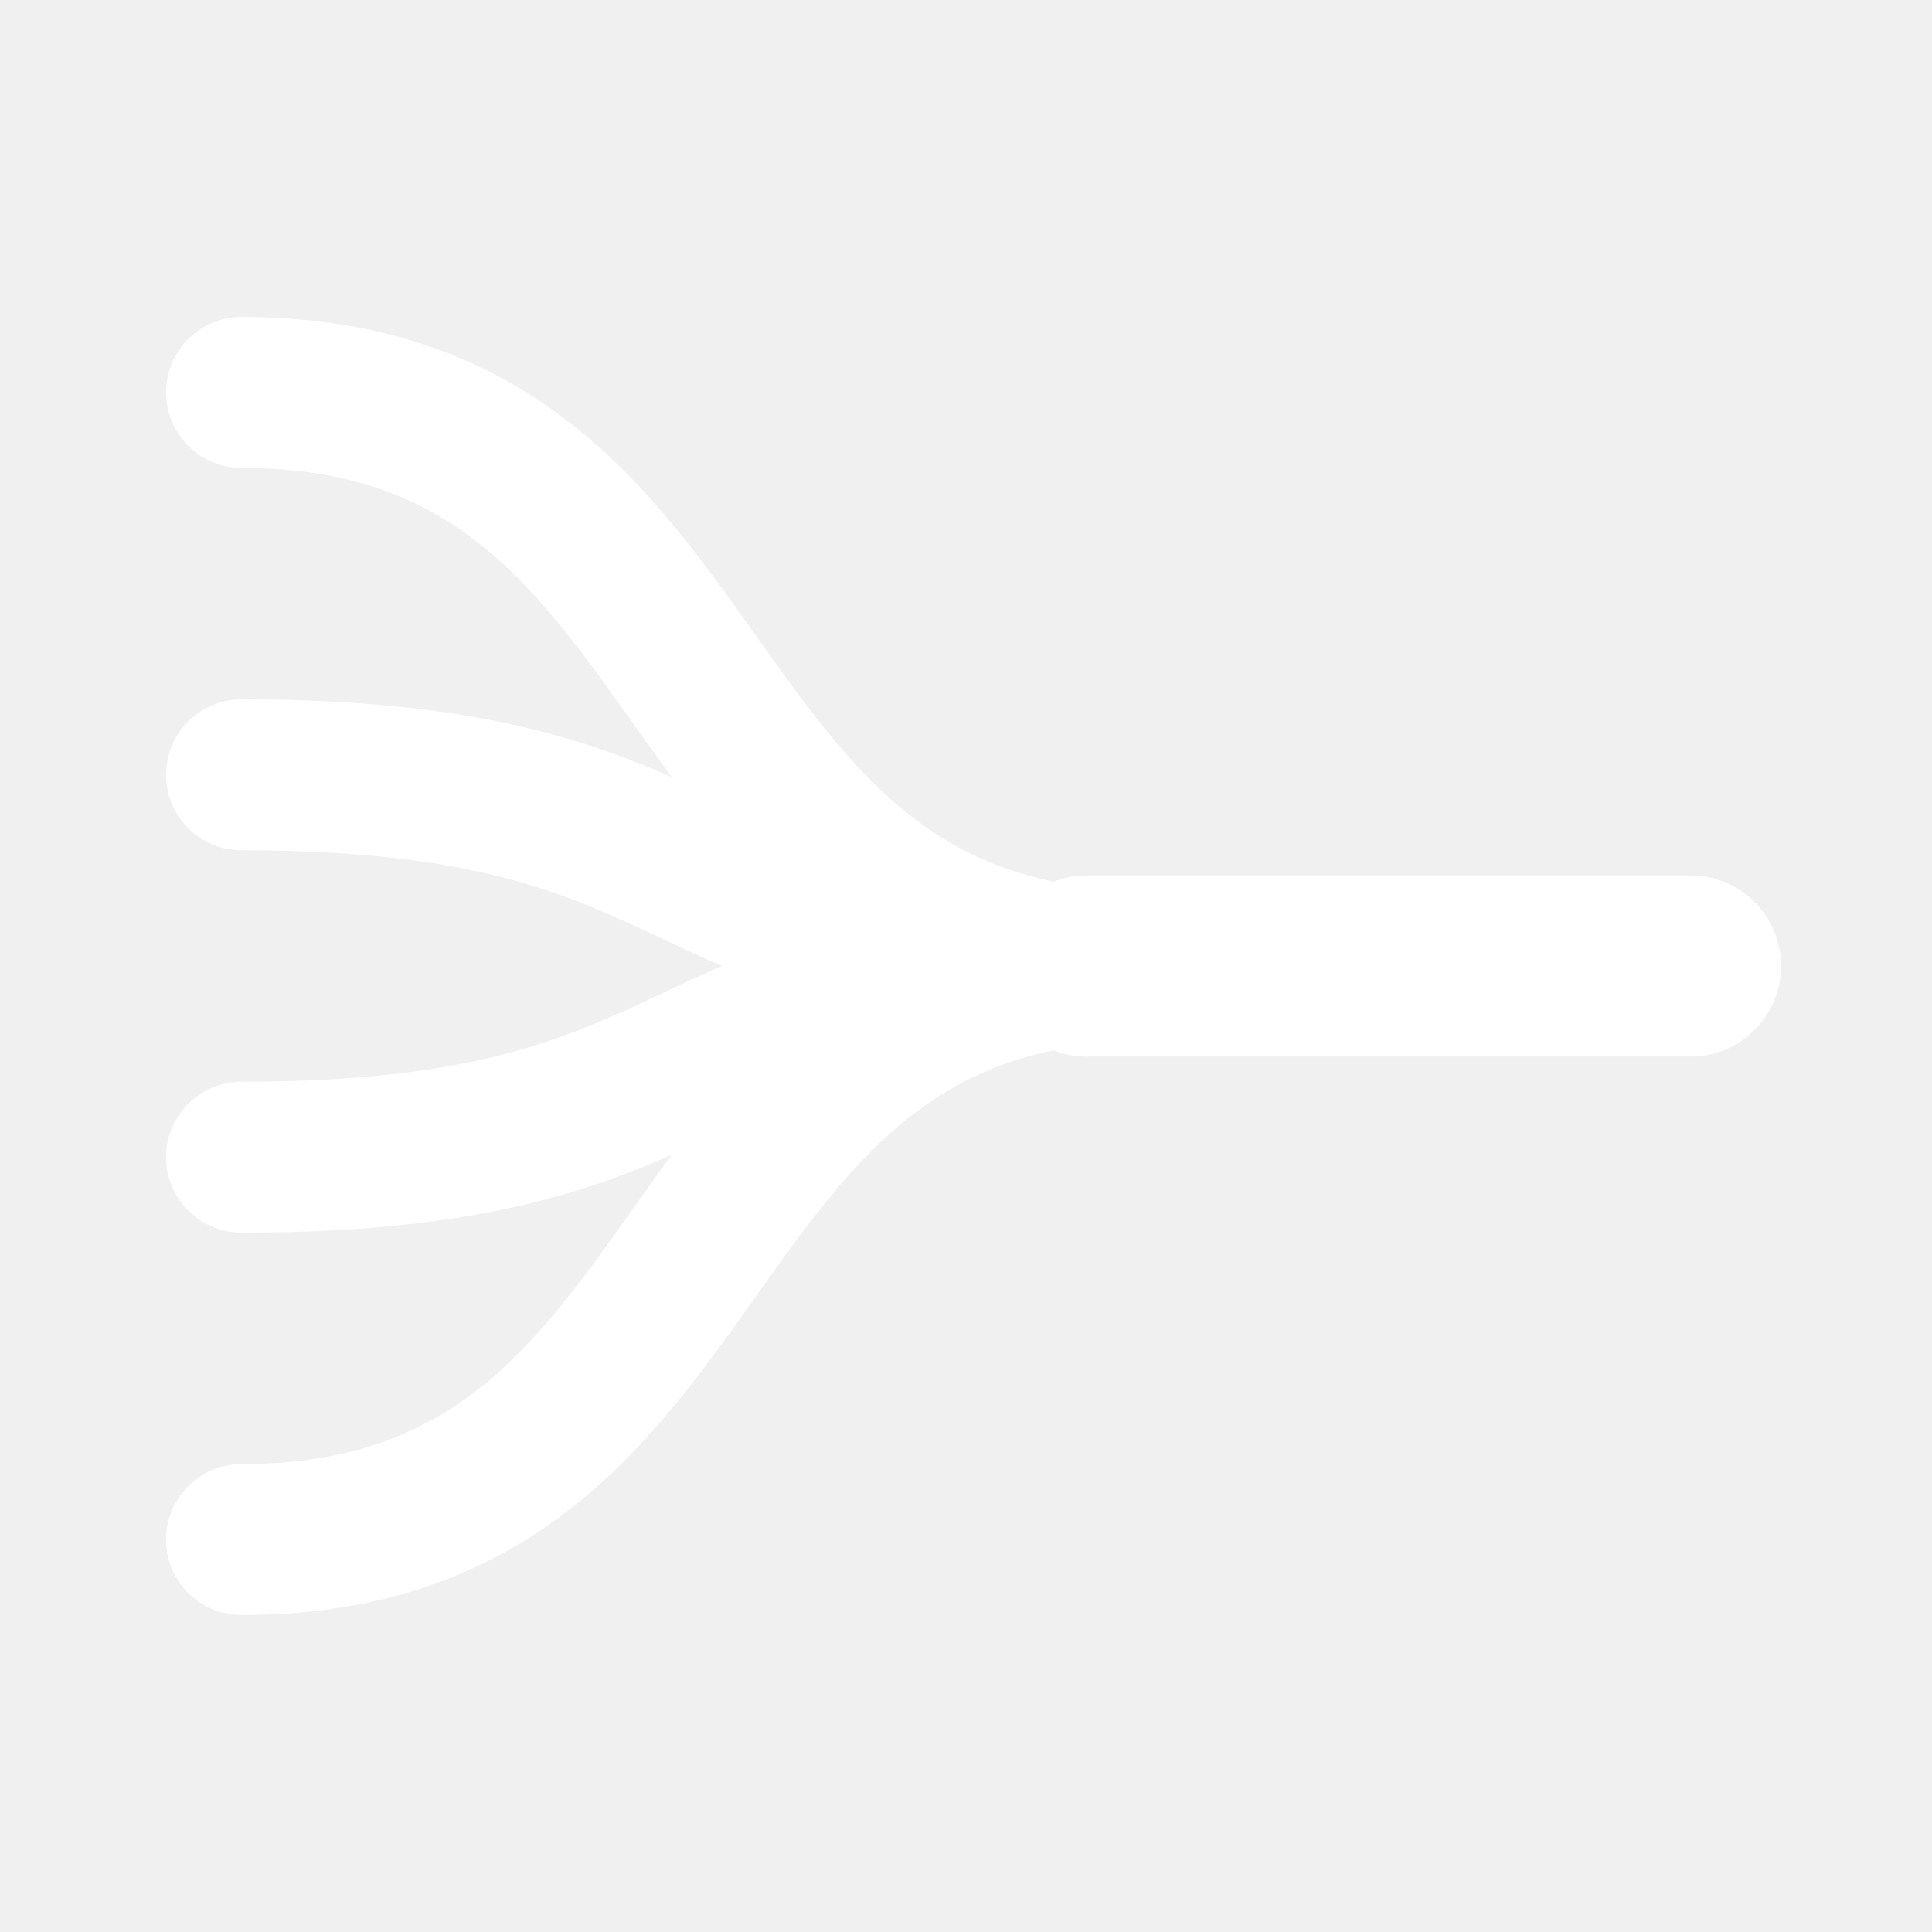
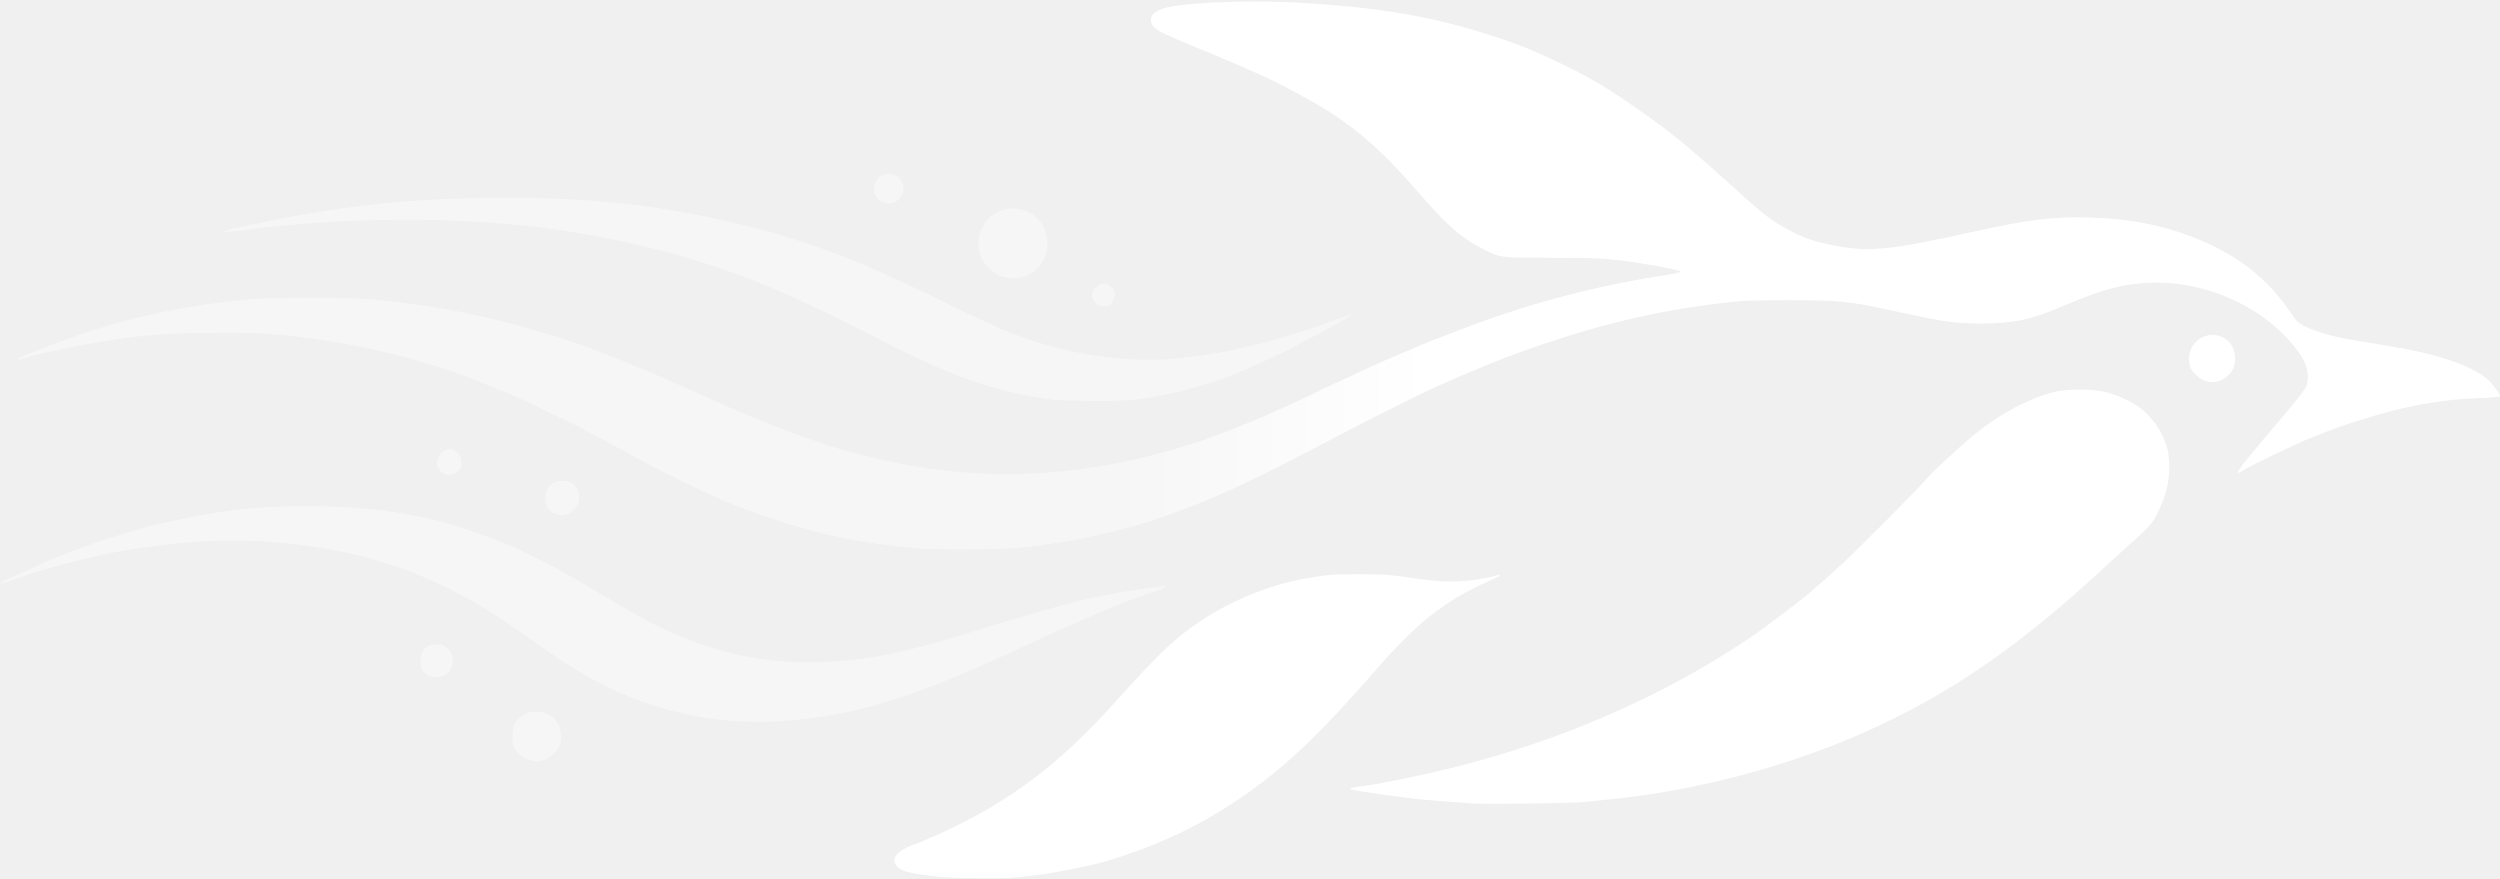
- <svg xmlns="http://www.w3.org/2000/svg" width="64" height="64" viewBox="0 0 64 64">
-   <g fill="none" stroke="#ffffff" stroke-linecap="round">
-     <path stroke-width="5" d="M8 13.000C24.50 13.000 21.50 32 38 32 M8 25.667C24.50 25.667 21.50 32 38 32 M8 38.333C24.50 38.333 21.50 32 38 32 M8 51.000C24.50 51.000 21.50 32 38 32" />
-     <path stroke-width="6" d="M36 32H56" />
+ <svg xmlns="http://www.w3.org/2000/svg" width="182.15" height="64" viewBox="0 0 182.15 64">
+   <g transform="translate(-12.214 -70.789) scale(0.16641)">
+     <defs>
+       <linearGradient id="mg" gradientUnits="userSpaceOnUse" x1="560" y1="0" x2="700" y2="0">
+         <stop offset="0" stop-color="#fff" stop-opacity="0" />
+         <stop offset="1" stop-color="#fff" />
+       </linearGradient>
+       <mask id="mk" maskUnits="userSpaceOnUse" x="0" y="0" width="1300" height="1300">
+         <rect width="1300" height="1300" fill="url(#mg)" />
+         <rect x="560" y="380" width="400" height="164" fill="#fff" />
+       </mask>
+     </defs>
+     <g fill="#ffffff">
+       <g fill-opacity="0.42">
+         <path d="M459.15 513.52 C453.55 510.10 455.95 501.50 462.50 501.50 C465.15 501.50 467.03 502.65 468.26 505.02 C471.23 510.76 464.67 516.88 459.15 513.52Z" />
+         <path d="M514.13 546.94 C511.00 546.37 508.51 545.03 506.09 542.61 C498.77 535.31 501.23 522.16 510.69 517.98 C519.01 514.30 528.73 518.67 531.27 527.21 C534.65 538.61 525.60 549.03 514.13 546.94Z" />
+         <path d="M554.15 558.99 C552.84 558.46 551.50 556.06 551.50 554.22 C551.50 552.47 554.44 549.50 556.18 549.50 C559.05 549.50 561.50 551.80 561.50 554.50 C561.50 555.97 560.17 558.37 559.03 558.99 C557.88 559.60 555.67 559.60 554.15 558.99Z" />
+         <path d="M268.91 633.13 C267.17 632.88 265.20 630.88 264.82 628.96 C264.39 626.84 265.61 624.22 267.59 623.01 C269.85 621.64 271.48 621.74 273.46 623.39 C274.85 624.55 275.17 625.21 275.37 627.32 C275.59 629.59 275.46 630.02 274.18 631.38 C272.70 632.96 271.20 633.46 268.91 633.13Z" />
+         <path d="M316.04 650.10 C313.31 648.74 312.25 646.89 312.25 643.50 C312.25 640.38 313.07 638.74 315.56 636.88 C317.14 635.70 321.28 635.60 323.38 636.69 C326.87 638.49 328.12 643.70 325.86 647.04 C323.37 650.73 319.64 651.90 316.04 650.10Z" />
+         <path d="M261.13 721.29 C256.35 719.12 256.24 710.71 260.95 708.27 C263.02 707.20 266.41 707.30 268.35 708.48 C272.58 711.06 272.77 717.63 268.71 720.65 C267.05 721.88 263.16 722.21 261.13 721.29Z" />
+         <path d="M306.50 758.52 C302.84 757.81 298.97 754.62 298.13 751.62 C297.46 749.22 297.75 744.35 298.66 742.64 C303.58 733.36 318.04 735.91 318.89 746.21 C319.25 750.53 318.69 752.34 316.17 755.03 C313.37 758.03 310.08 759.22 306.50 758.52Z" />
+         <path d="M535.00 600.45 C510.24 597.24 490.92 590.65 460.75 575.14 C421.06 554.74 401.22 546.30 373.50 538.01 C353.32 531.98 326.00 526.58 303.80 524.23 C266.15 520.24 221.62 520.80 183.13 525.76 C166.68 527.88 166.80 527.22 183.50 523.79 C189.69 522.52 195.76 521.26 197.00 520.99 C198.24 520.72 203.86 519.72 209.50 518.76 C237.66 513.98 262.89 512.00 295.50 512.00 C334.16 512.00 365.20 515.61 399.25 524.06 C427.13 530.98 448.11 538.88 480.75 554.75 C495.69 562.02 503.99 566.00 504.21 566.00 C504.31 566.00 506.28 566.87 508.58 567.94 C532.50 579.05 561.69 584.49 586.75 582.51 C594.66 581.88 607.60 579.97 613.75 578.51 C625.45 575.75 629.51 574.73 634.00 573.45 C640.49 571.60 654.26 566.97 660.14 564.66 C662.56 563.71 664.79 563.01 665.10 563.12 C665.85 563.37 652.72 570.65 637.74 578.29 C627.49 583.51 612.99 589.85 605.75 592.26 C603.11 593.14 590.10 596.82 588.50 597.14 C587.81 597.28 584.89 597.87 582.00 598.46 C571.77 600.55 566.43 600.99 552.00 600.93 C544.44 600.90 536.79 600.69 535.00 600.45Z" />
+         <path d="M393.50 740.96 C366.35 738.90 341.01 729.59 316.25 712.58 C313.23 710.50 307.71 706.67 304.00 704.06 C300.29 701.45 295.34 698.05 293.00 696.49 C265.74 678.33 238.17 668.11 205.25 663.98 C179.50 660.75 156.75 661.49 127.65 666.50 C120.47 667.74 119.87 667.87 109.75 670.26 C98.50 672.92 89.68 675.51 79.08 679.26 C76.24 680.26 73.79 680.96 73.64 680.81 C73.37 680.54 76.94 678.79 85.50 675.00 C87.84 673.96 90.99 672.55 92.50 671.85 C95.57 670.44 105.07 666.60 107.00 665.99 C107.69 665.77 110.16 664.88 112.50 664.00 C119.87 661.26 137.77 655.83 143.00 654.76 C143.96 654.56 145.54 654.22 146.50 654.01 C170.37 648.70 185.18 647.01 208.00 647.01 C232.75 647.01 252.12 649.57 272.75 655.56 C275.92 656.48 287.97 660.72 292.60 662.55 C303.71 666.95 317.33 674.04 334.75 684.50 C350.90 694.21 357.51 697.86 365.14 701.33 C387.87 711.65 408.90 716.07 431.75 715.32 C452.79 714.63 468.59 711.49 500.25 701.67 C532.25 691.75 546.73 687.86 562.25 685.02 C566.45 684.25 582.05 682.01 583.23 682.00 C584.87 682.00 583.46 682.81 579.75 684.00 C573.55 685.99 560.44 691.05 553.50 694.12 C549.79 695.77 544.50 698.08 541.75 699.26 C539.00 700.43 534.50 702.45 531.75 703.74 C499.12 719.05 478.89 727.43 462.50 732.42 C438.36 739.77 415.37 742.62 393.50 740.96Z" />
+         <path d="M474.00 665.43 C448.48 662.88 432.93 659.64 410.75 652.26 C396.76 647.61 387.44 643.70 370.75 635.47 C361.50 630.91 358.25 629.22 349.50 624.41 C347.71 623.43 344.56 621.73 342.50 620.63 C340.44 619.53 336.95 617.64 334.75 616.42 C325.39 611.25 295.67 597.00 294.25 597.00 C294.14 597.00 291.62 595.96 288.65 594.69 C260.10 582.45 224.05 573.96 190.25 571.51 C176.06 570.48 146.09 571.13 133.25 572.74 C114.43 575.11 89.04 580.10 82.38 582.76 C81.89 582.95 81.50 582.88 81.50 582.61 C81.50 582.33 81.78 581.99 82.13 581.85 C106.76 571.69 125.82 565.71 146.75 561.57 C159.28 559.09 168.51 557.79 183.25 556.41 C192.61 555.53 225.89 555.53 235.25 556.41 C265.24 559.23 288.05 563.80 316.75 572.75 C323.79 574.95 326.21 575.80 336.25 579.59 C338.45 580.42 341.49 581.57 343.00 582.14 C344.51 582.71 347.16 583.81 348.89 584.59 C350.61 585.36 352.12 586.00 352.24 586.00 C352.46 586.00 361.57 589.85 365.38 591.55 C368.29 592.85 373.60 595.22 378.88 597.56 C380.04 598.08 381.96 598.92 383.12 599.44 C387.75 601.49 390.36 602.66 392.89 603.81 C394.34 604.46 395.63 605.00 395.75 605.00 C395.87 605.00 397.16 605.55 398.62 606.21 C400.08 606.88 402.50 607.91 404.01 608.50 C405.52 609.09 407.43 609.88 408.25 610.24 C413.96 612.77 435.92 620.62 441.25 622.04 C442.07 622.26 443.54 622.66 444.50 622.94 C482.23 633.53 517.18 635.70 554.00 629.71 C569.48 627.20 583.25 623.74 599.75 618.23 C604.73 616.57 618.91 611.08 624.50 608.66 C625.46 608.24 626.70 607.71 627.25 607.47 C627.80 607.24 630.24 606.14 632.67 605.02 C635.11 603.91 637.19 603.00 637.29 603.00 C637.40 603.00 640.92 601.35 645.12 599.33 C649.31 597.31 653.65 595.25 654.75 594.74 C655.85 594.24 659.11 592.72 662.00 591.36 C664.89 590.00 668.49 588.33 670.00 587.64 C671.51 586.96 674.40 585.63 676.42 584.70 C678.44 583.76 680.17 583.00 680.28 583.00 C680.38 583.00 681.66 582.45 683.12 581.79 C684.58 581.12 686.98 580.10 688.47 579.51 C689.95 578.93 692.09 578.03 693.21 577.52 C696.58 575.99 705.11 572.63 716.75 568.26 C744.79 557.73 773.25 550.34 803.63 545.70 C806.87 545.20 809.44 544.58 809.36 544.32 C809.12 543.61 793.61 540.69 783.32 539.42 C775.34 538.44 771.69 538.30 753.00 538.24 C728.95 538.17 730.54 538.39 721.54 533.75 C713.30 529.49 706.56 523.60 696.08 511.50 C680.08 493.03 670.95 484.60 656.75 475.16 C649.74 470.50 632.91 461.43 624.50 457.78 C620.12 455.88 617.26 454.62 614.11 453.19 C612.66 452.54 611.37 452.00 611.25 452.00 C611.13 452.00 609.84 451.46 608.39 450.79 C606.94 450.13 603.39 448.65 600.50 447.50 C597.61 446.36 594.52 445.10 593.62 444.71 C592.73 444.32 591.27 443.69 590.38 443.31 C580.72 439.21 578.37 437.77 577.56 435.47 C576.48 432.36 579.16 429.80 584.75 428.60 C595.88 426.21 623.22 425.37 644.75 426.75 C683.11 429.20 706.05 433.63 736.75 444.51 C744.57 447.28 760.70 454.82 770.25 460.16 C778.57 464.81 793.31 474.80 803.79 482.87 C810.54 488.07 820.12 496.31 832.25 507.32 C844.87 518.79 847.94 521.22 854.47 524.95 C861.23 528.80 865.84 530.60 873.00 532.19 C890.65 536.11 898.59 535.45 937.75 526.81 C962.00 521.46 972.05 520.23 988.00 520.66 C1005.45 521.14 1019.52 523.80 1033.69 529.32 C1053.15 536.91 1066.50 547.43 1077.26 563.67 C1078.77 565.95 1079.82 566.90 1082.03 568.02 C1087.43 570.74 1095.09 572.94 1104.50 574.46 C1126.98 578.09 1131.82 579.03 1140.82 581.52 C1150.31 584.16 1157.48 587.42 1162.32 591.31 C1164.26 592.87 1168.00 597.86 1168.00 598.88 C1168.00 599.14 1163.74 599.49 1158.38 599.67 C1143.83 600.15 1127.86 602.88 1112.75 607.46 C1099.80 611.39 1098.72 611.76 1086.25 616.61 C1079.63 619.18 1058.79 629.17 1055.36 631.41 C1054.33 632.09 1053.36 632.52 1053.20 632.37 C1052.70 631.87 1058.06 625.17 1072.50 608.27 C1077.59 602.32 1082.27 596.39 1082.90 595.10 C1084.40 592.02 1084.23 587.88 1082.43 584.00 C1079.39 577.44 1071.32 568.91 1062.60 563.06 C1046.18 552.04 1026.39 547.23 1007.75 549.74 C998.10 551.03 991.51 553.08 976.25 559.53 C962.20 565.46 954.82 567.01 940.58 566.99 C928.86 566.98 924.78 566.37 899.25 560.79 C883.31 557.31 877.53 556.76 856.50 556.78 C840.24 556.79 836.49 556.94 828.25 557.92 C796.63 561.67 770.57 568.08 736.15 580.56 C733.89 581.38 729.84 582.96 727.15 584.07 C724.45 585.18 719.89 587.06 717.00 588.25 C714.11 589.44 710.01 591.22 707.87 592.20 C705.74 593.19 703.91 594.00 703.81 594.00 C702.83 594.00 669.76 610.51 656.50 617.61 C644.90 623.83 624.04 634.41 617.25 637.51 C606.02 642.65 604.75 643.21 599.00 645.51 C589.56 649.30 575.78 654.12 569.63 655.79 C551.53 660.71 537.68 663.32 519.41 665.24 C511.51 666.08 481.65 666.20 474.00 665.43Z" />
+       </g>
+       <g mask="url(#mk)">
+         <path d="M474.00 665.43 C448.48 662.88 432.93 659.64 410.75 652.26 C396.76 647.61 387.44 643.70 370.75 635.47 C361.50 630.91 358.25 629.22 349.50 624.41 C347.71 623.43 344.56 621.73 342.50 620.63 C340.44 619.53 336.95 617.64 334.75 616.42 C325.39 611.25 295.67 597.00 294.25 597.00 C294.14 597.00 291.62 595.96 288.65 594.69 C260.10 582.45 224.05 573.96 190.25 571.51 C176.06 570.48 146.09 571.13 133.25 572.74 C114.43 575.11 89.04 580.10 82.38 582.76 C81.89 582.95 81.50 582.88 81.50 582.61 C81.50 582.33 81.78 581.99 82.13 581.85 C106.76 571.69 125.82 565.71 146.75 561.57 C159.28 559.09 168.51 557.79 183.25 556.41 C192.61 555.53 225.89 555.53 235.25 556.41 C265.24 559.23 288.05 563.80 316.75 572.75 C323.79 574.95 326.21 575.80 336.25 579.59 C338.45 580.42 341.49 581.57 343.00 582.14 C344.51 582.71 347.16 583.81 348.89 584.59 C350.61 585.36 352.12 586.00 352.24 586.00 C352.46 586.00 361.57 589.85 365.38 591.55 C368.29 592.85 373.60 595.22 378.88 597.56 C380.04 598.08 381.96 598.92 383.12 599.44 C387.75 601.49 390.36 602.66 392.89 603.81 C394.34 604.46 395.63 605.00 395.75 605.00 C395.87 605.00 397.16 605.55 398.62 606.21 C400.08 606.88 402.50 607.91 404.01 608.50 C405.52 609.09 407.43 609.88 408.25 610.24 C413.96 612.77 435.92 620.62 441.25 622.04 C442.07 622.26 443.54 622.66 444.50 622.94 C482.23 633.53 517.18 635.70 554.00 629.71 C569.48 627.20 583.25 623.74 599.75 618.23 C604.73 616.57 618.91 611.08 624.50 608.66 C625.46 608.24 626.70 607.71 627.25 607.47 C627.80 607.24 630.24 606.14 632.67 605.02 C635.11 603.91 637.19 603.00 637.29 603.00 C637.40 603.00 640.92 601.35 645.12 599.33 C649.31 597.31 653.65 595.25 654.75 594.74 C655.85 594.24 659.11 592.72 662.00 591.36 C664.89 590.00 668.49 588.33 670.00 587.64 C671.51 586.96 674.40 585.63 676.42 584.70 C678.44 583.76 680.17 583.00 680.28 583.00 C680.38 583.00 681.66 582.45 683.12 581.79 C684.58 581.12 686.98 580.10 688.47 579.51 C689.95 578.93 692.09 578.03 693.21 577.52 C696.58 575.99 705.11 572.63 716.75 568.26 C744.79 557.73 773.25 550.34 803.63 545.70 C806.87 545.20 809.44 544.58 809.36 544.32 C809.12 543.61 793.61 540.69 783.32 539.42 C775.34 538.44 771.69 538.30 753.00 538.24 C728.95 538.17 730.54 538.39 721.54 533.75 C713.30 529.49 706.56 523.60 696.08 511.50 C680.08 493.03 670.95 484.60 656.75 475.16 C649.74 470.50 632.91 461.43 624.50 457.78 C620.12 455.88 617.26 454.62 614.11 453.19 C612.66 452.54 611.37 452.00 611.25 452.00 C611.13 452.00 609.84 451.46 608.39 450.79 C606.94 450.13 603.39 448.65 600.50 447.50 C597.61 446.36 594.52 445.10 593.62 444.71 C592.73 444.32 591.27 443.69 590.38 443.31 C580.72 439.21 578.37 437.77 577.56 435.47 C576.48 432.36 579.16 429.80 584.75 428.60 C595.88 426.21 623.22 425.37 644.75 426.75 C683.11 429.20 706.05 433.63 736.75 444.51 C744.57 447.28 760.70 454.82 770.25 460.16 C778.57 464.81 793.31 474.80 803.79 482.87 C810.54 488.07 820.12 496.31 832.25 507.32 C844.87 518.79 847.94 521.22 854.47 524.95 C861.23 528.80 865.84 530.60 873.00 532.19 C890.65 536.11 898.59 535.45 937.75 526.81 C962.00 521.46 972.05 520.23 988.00 520.66 C1005.45 521.14 1019.52 523.80 1033.69 529.32 C1053.15 536.91 1066.50 547.43 1077.26 563.67 C1078.77 565.95 1079.82 566.90 1082.03 568.02 C1087.43 570.74 1095.09 572.94 1104.50 574.46 C1126.98 578.09 1131.82 579.03 1140.82 581.52 C1150.31 584.16 1157.48 587.42 1162.32 591.31 C1164.26 592.87 1168.00 597.86 1168.00 598.88 C1168.00 599.14 1163.74 599.49 1158.38 599.67 C1143.83 600.15 1127.86 602.88 1112.75 607.46 C1099.80 611.39 1098.72 611.76 1086.25 616.61 C1079.63 619.18 1058.79 629.17 1055.36 631.41 C1054.33 632.09 1053.36 632.52 1053.20 632.37 C1052.70 631.87 1058.06 625.17 1072.50 608.27 C1077.59 602.32 1082.27 596.39 1082.90 595.10 C1084.40 592.02 1084.23 587.88 1082.43 584.00 C1079.39 577.44 1071.32 568.91 1062.60 563.06 C1046.18 552.04 1026.39 547.23 1007.75 549.74 C998.10 551.03 991.51 553.08 976.25 559.53 C962.20 565.46 954.82 567.01 940.58 566.99 C928.86 566.98 924.78 566.37 899.25 560.79 C883.31 557.31 877.53 556.76 856.50 556.78 C840.24 556.79 836.49 556.94 828.25 557.92 C796.63 561.67 770.57 568.08 736.15 580.56 C733.89 581.38 729.84 582.96 727.15 584.07 C724.45 585.18 719.89 587.06 717.00 588.25 C714.11 589.44 710.01 591.22 707.87 592.20 C705.74 593.19 703.91 594.00 703.81 594.00 C702.83 594.00 669.76 610.51 656.50 617.61 C644.90 623.83 624.04 634.41 617.25 637.51 C606.02 642.65 604.75 643.21 599.00 645.51 C589.56 649.30 575.78 654.12 569.63 655.79 C551.53 660.71 537.68 663.32 519.41 665.24 C511.51 666.08 481.65 666.20 474.00 665.43Z" />
+       </g>
+       <path d="M719.00 777.21 C711.57 776.73 700.71 775.90 696.00 775.45 C687.40 774.63 665.29 771.46 664.79 770.98 C664.19 770.39 664.79 770.24 670.50 769.51 C677.99 768.55 696.71 764.70 709.75 761.44 C756.66 749.70 800.40 730.71 837.75 705.87 C842.71 702.57 844.35 701.39 853.50 694.49 C864.38 686.29 867.83 683.40 879.76 672.45 C887.47 665.38 914.86 637.74 917.50 634.37 C918.91 632.57 930.49 621.83 936.27 616.96 C948.35 606.79 962.67 599.13 974.12 596.73 C979.46 595.60 990.09 595.76 995.41 597.05 C999.83 598.11 1005.85 600.82 1009.68 603.45 C1013.53 606.10 1017.84 611.21 1019.94 615.63 C1022.46 620.92 1023.18 624.13 1023.18 630.00 C1023.18 636.89 1021.67 642.64 1017.85 650.39 C1015.70 654.73 1014.66 655.88 1005.26 664.25 C1002.79 666.45 999.08 669.83 997.01 671.76 C958.38 707.79 928.05 728.81 890.25 745.76 C856.23 761.02 815.39 771.76 777.25 775.48 C774.23 775.77 769.50 776.25 766.75 776.54 C761.92 777.04 724.60 777.57 719.00 777.21Z" />
+       <path d="M484.25 809.23 C472.42 807.97 468.45 807.03 466.42 805.00 C463.67 802.24 465.10 799.02 470.16 796.58 C471.96 795.71 473.67 795.00 473.96 795.00 C474.24 795.00 475.95 794.33 477.75 793.50 C479.55 792.67 481.13 792.00 481.25 792.00 C481.94 792.00 497.34 784.49 501.62 782.06 C506.08 779.54 506.93 779.04 510.25 777.00 C528.69 765.70 544.39 752.07 563.50 730.76 C580.76 711.51 587.96 704.72 598.78 697.48 C612.36 688.39 628.98 681.57 644.33 678.79 C653.94 677.04 657.55 676.75 669.00 676.79 C679.47 676.83 681.91 677.01 691.44 678.42 C702.88 680.11 709.44 680.38 717.25 679.48 C721.59 678.98 727.51 677.85 729.19 677.20 C729.63 677.03 730.00 677.09 729.99 677.32 C729.99 677.56 728.69 678.29 727.12 678.94 C722.87 680.71 714.89 684.75 711.09 687.06 C699.34 694.19 689.70 702.78 676.70 717.70 C650.89 747.33 635.55 761.85 616.25 774.94 C598.00 787.32 580.70 795.45 557.75 802.46 C552.44 804.08 534.95 807.63 528.25 808.45 C517.06 809.82 514.02 809.99 502.50 809.93 C495.76 809.90 487.55 809.58 484.25 809.23Z" />
+       <path d="M1039.70 592.41 C1037.34 591.90 1033.86 589.14 1032.66 586.82 C1032.18 585.92 1031.84 584.06 1031.84 582.44 C1031.83 573.46 1042.33 568.70 1048.92 574.68 C1050.86 576.45 1052.00 579.21 1052.00 582.17 C1052.00 585.62 1051.02 587.94 1048.72 589.96 C1045.93 592.41 1043.17 593.16 1039.70 592.41Z" />
+     </g>
  </g>
</svg>
